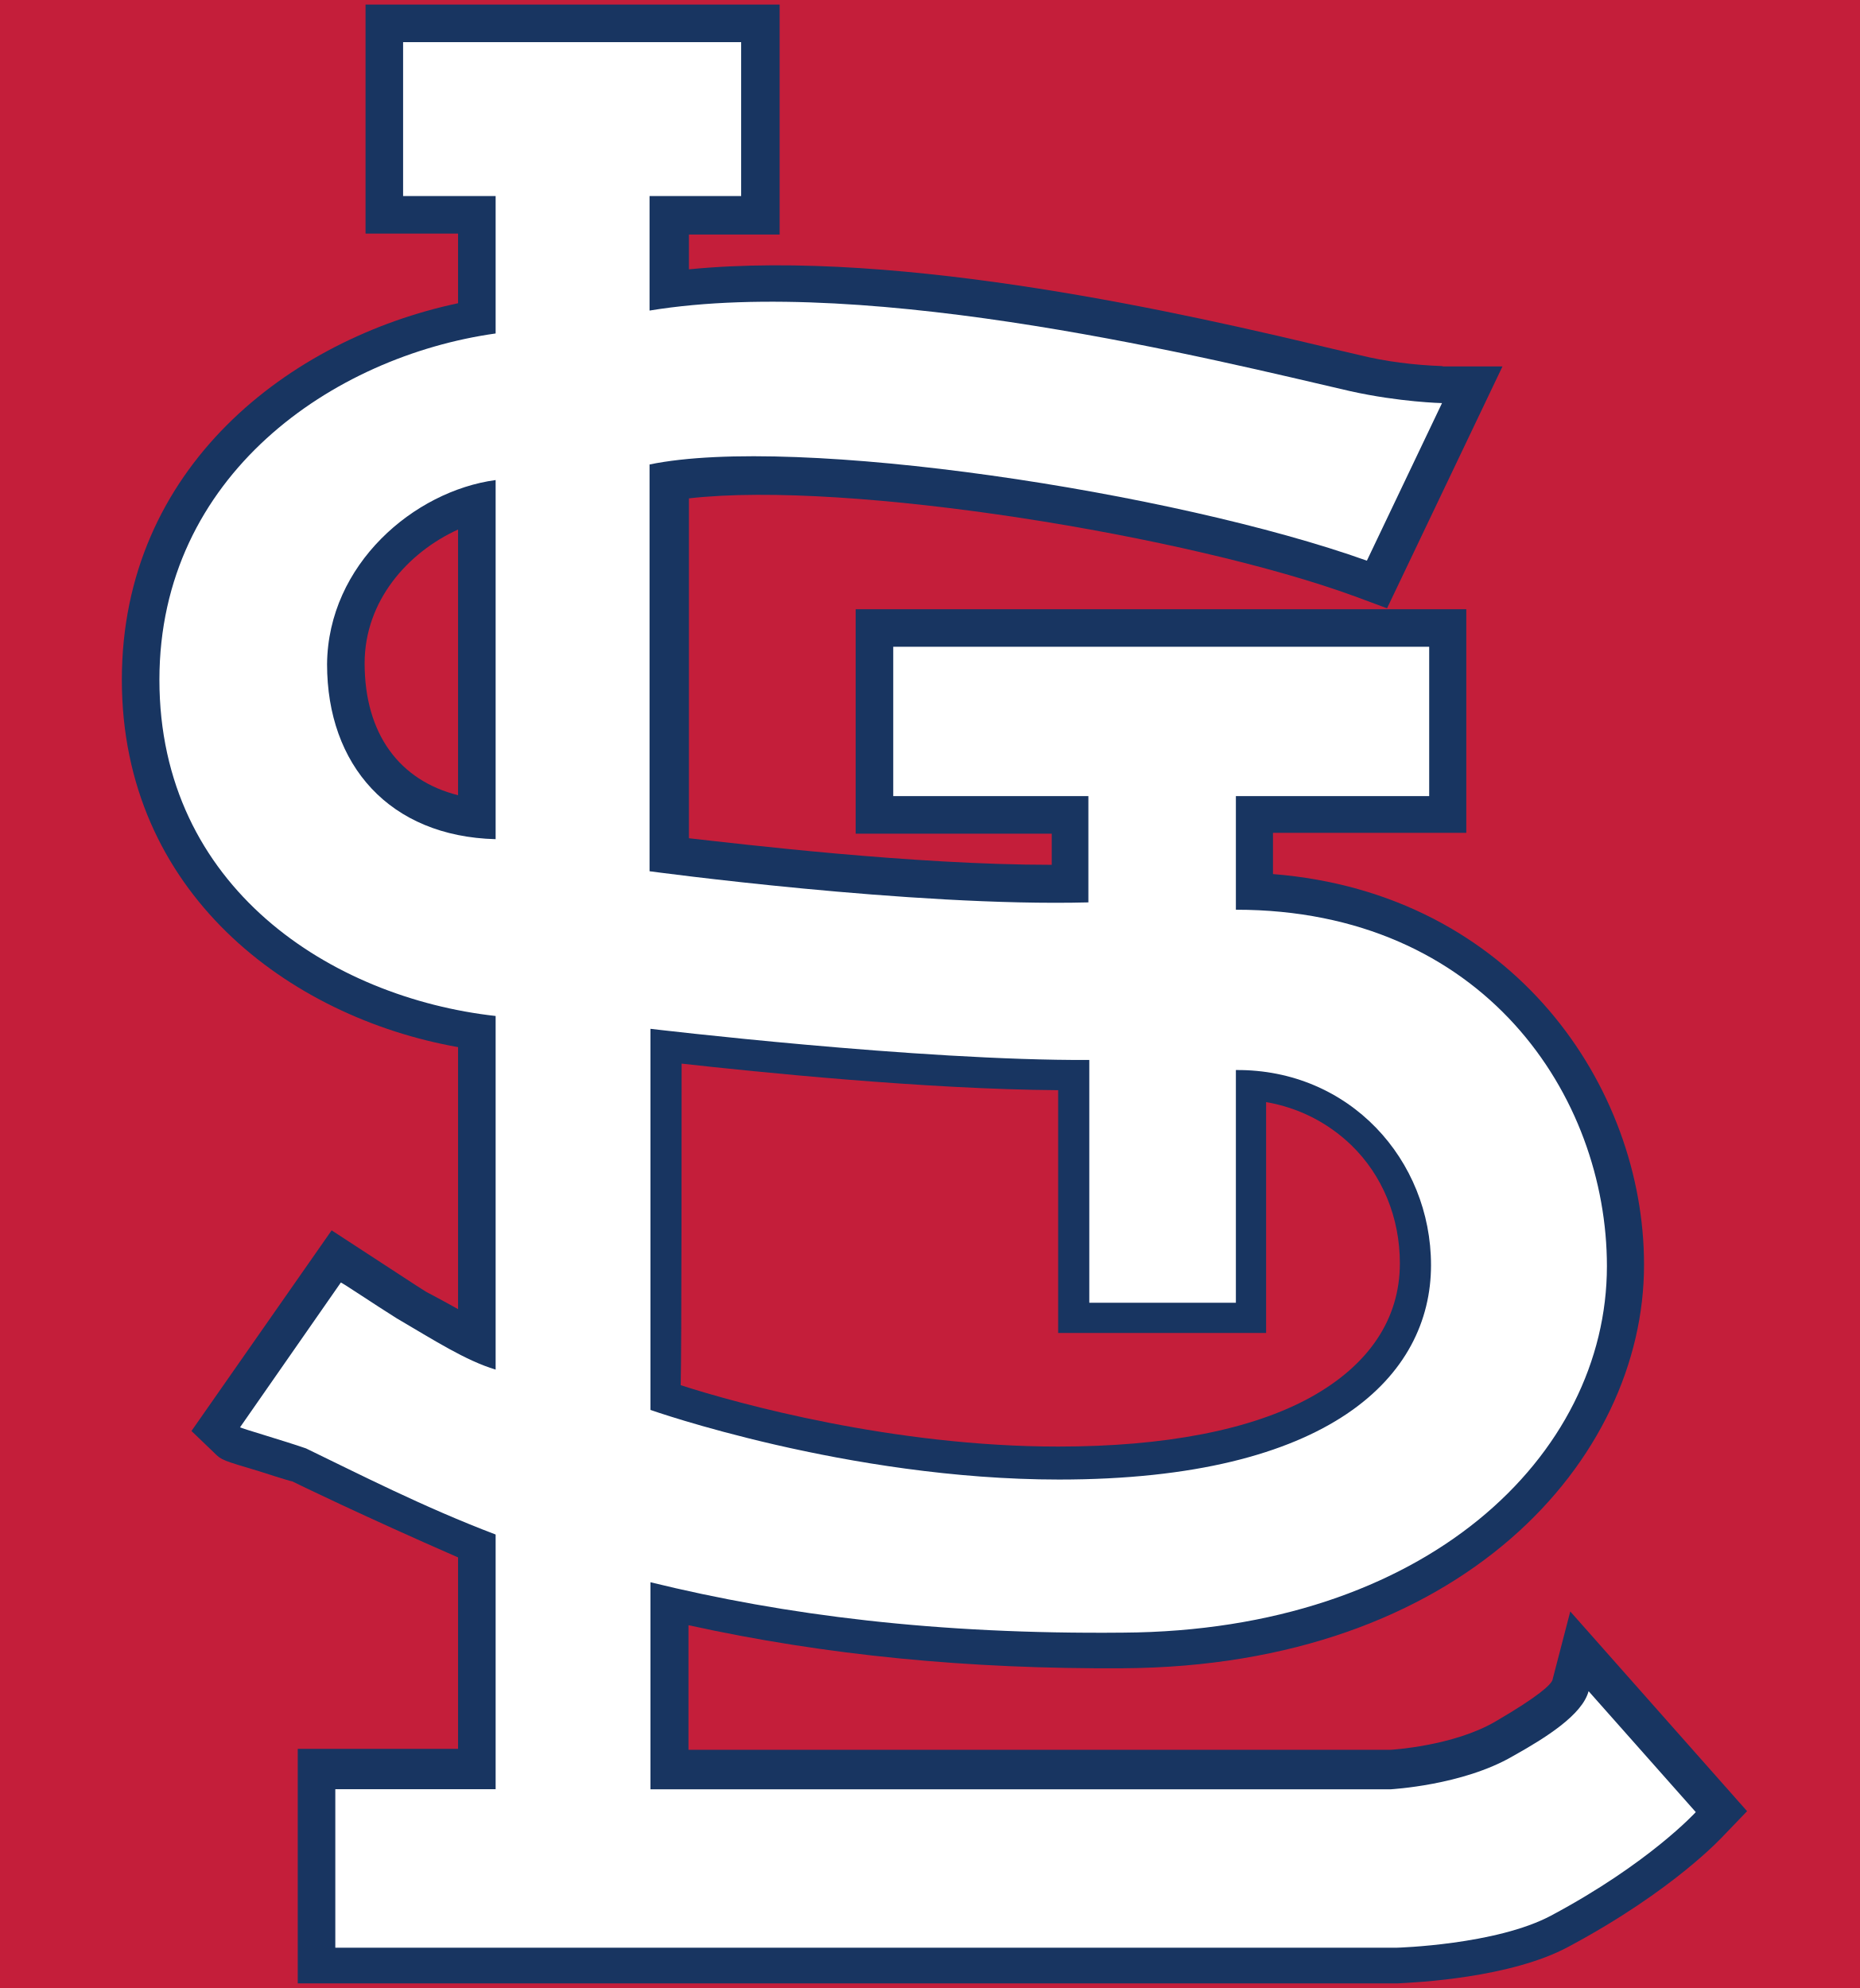
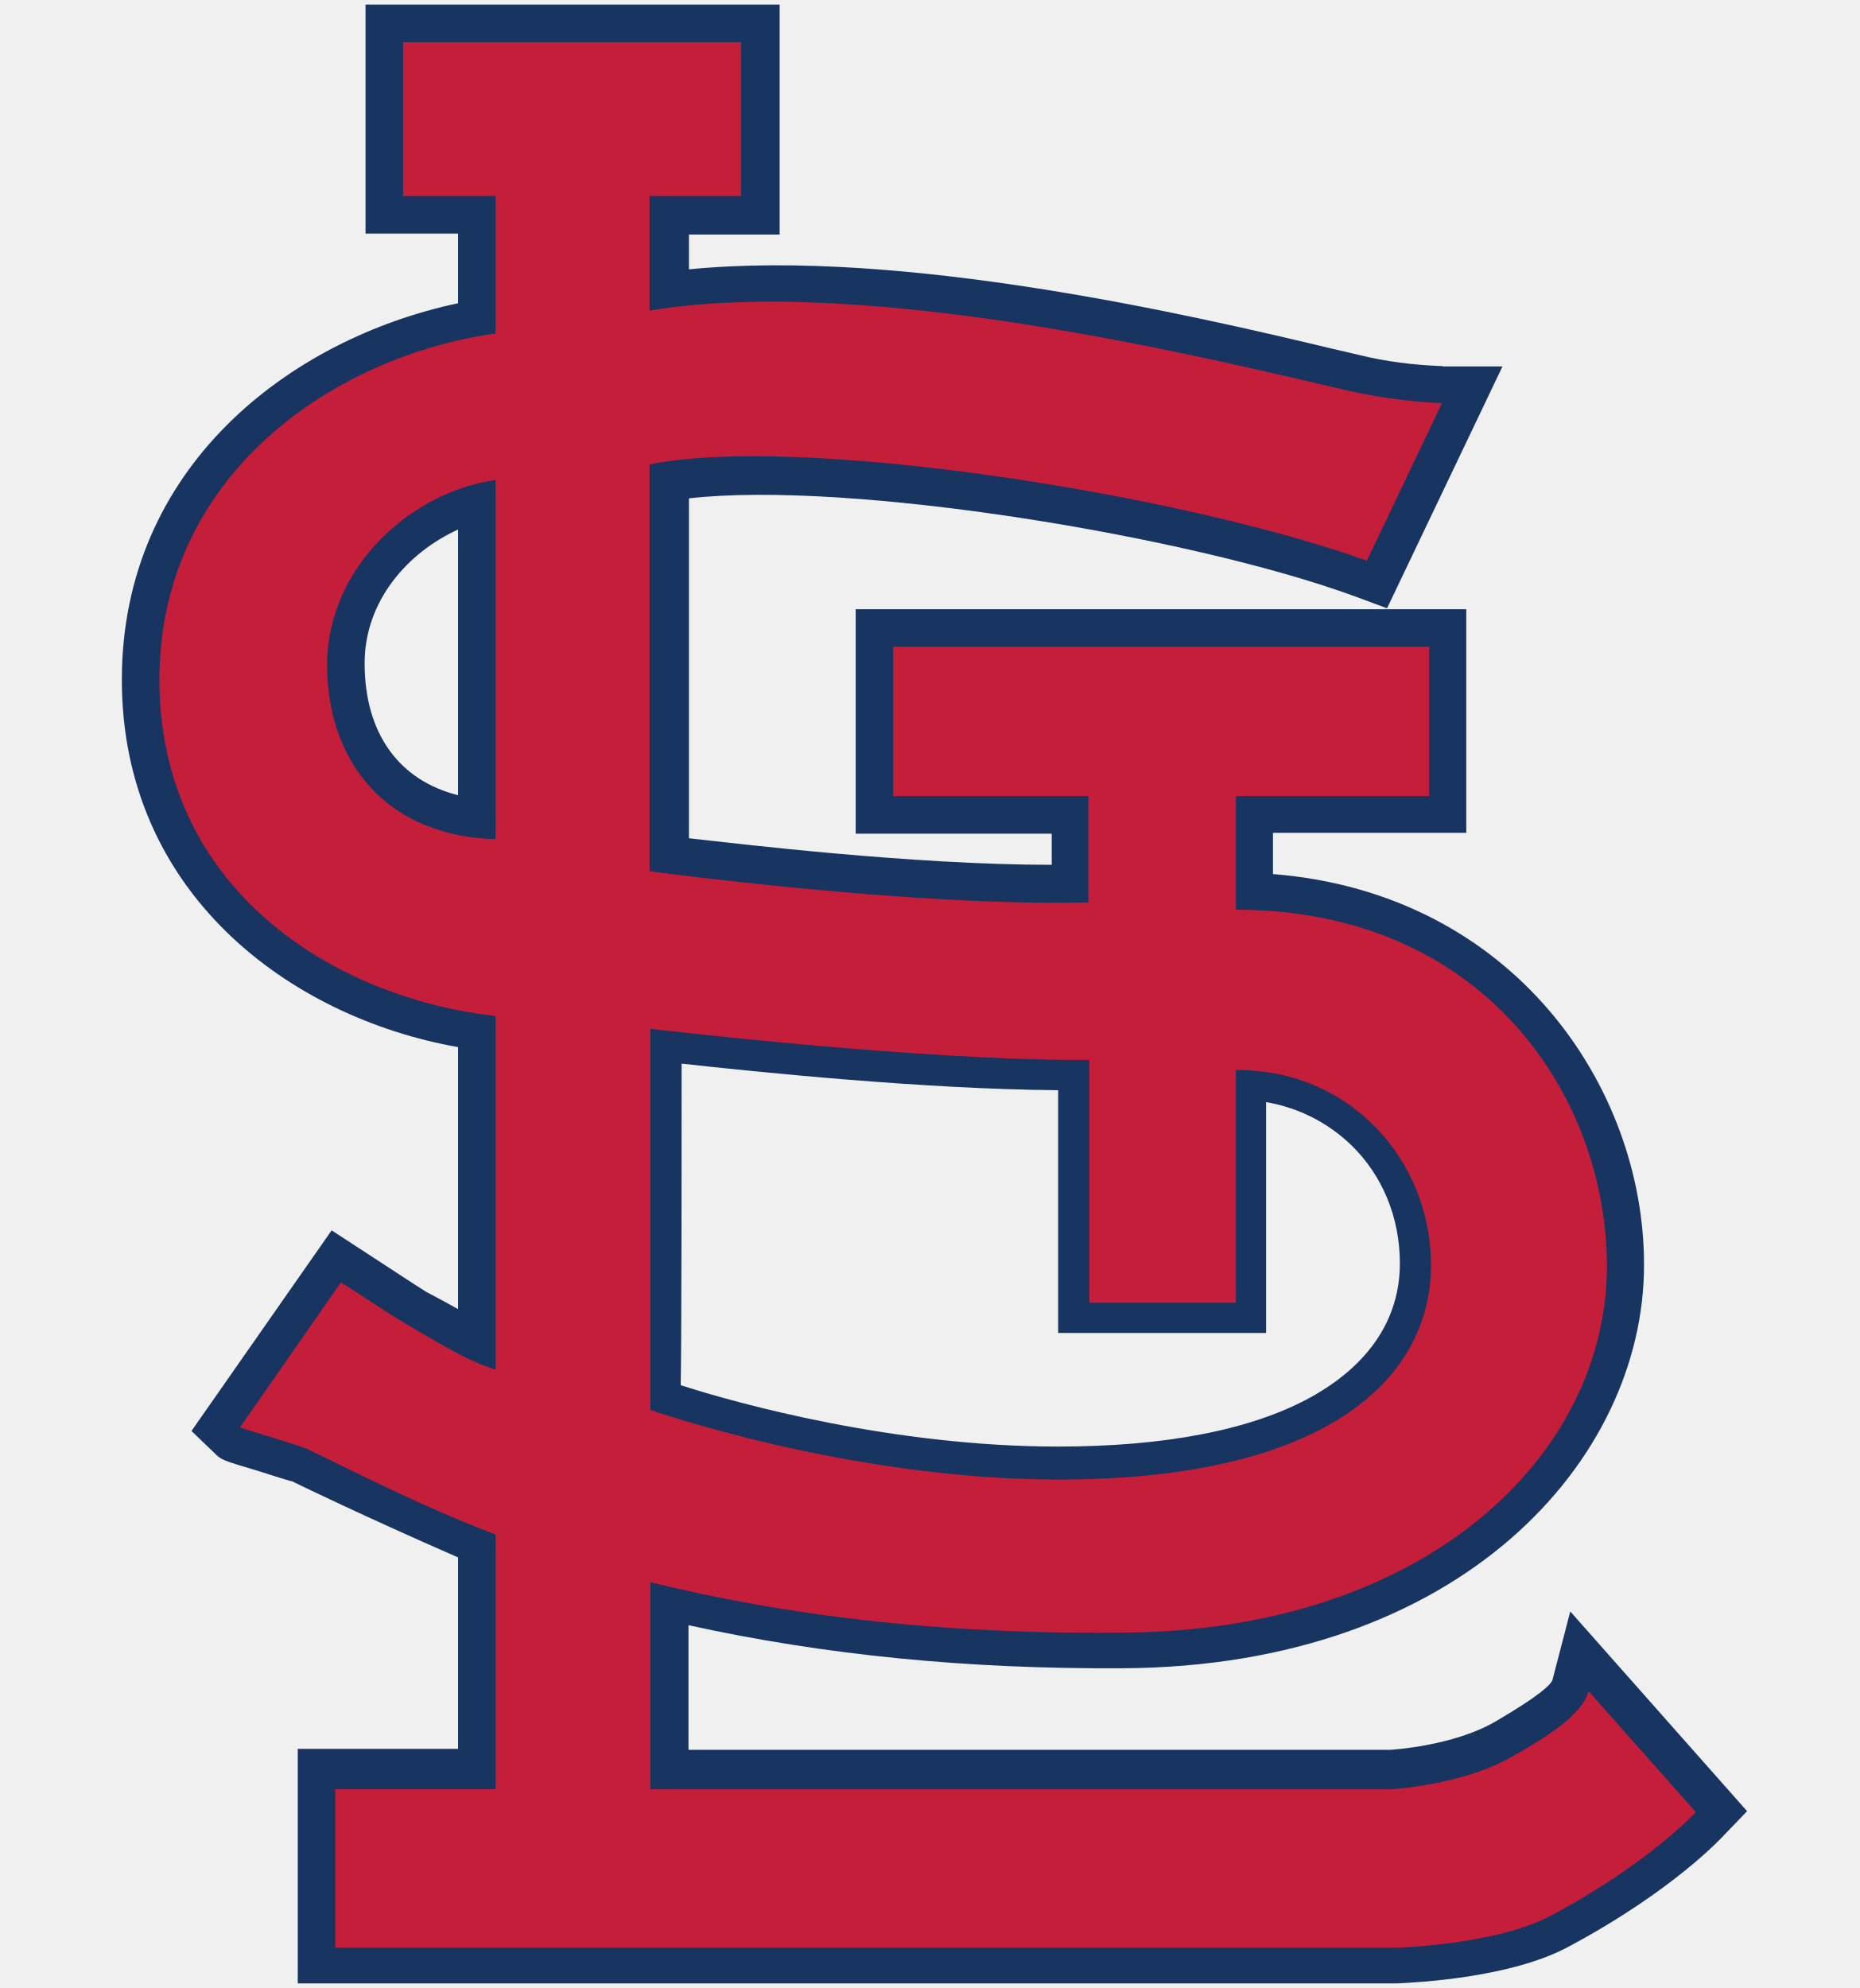
<svg xmlns="http://www.w3.org/2000/svg" width="203" version="1.1" height="217">
-   <rect y="-20.251" x="-45.279" height="291.92" width="276.4" fill="#C41E3A" />
  <path d="m171.4 175.9l-1.95 7.5c-0.2 0.5-1.4 1.7-6.2 4.5-4.6 2.7-11.4 3.1-11.5 3.1 0 0-73.8-0.001-76.6-0.001v-13.6c15 3.3 30.6 4.8 47.4 4.7 37-0.2 56.9-22.8 56.9-44v-0.09c0-19.3-14.2-40.5-40.5-42.6v-4.5h21.1v-24.41h-66.65v24.5h21.4v3.4c-15.2 0-34.2-2.3-39.6-2.9v-37.1c17.5-2 54.7 4.1 72.7 10.7l3.5 1.3 12.6-26.4h-6.5l0.7 0.2-0.8-0.24c-3-0.1-6.2-0.5-9-1.2l-3-0.7c-15.3-3.66-46.8-10.96-70.2-8.66v-3.8h9.9v-25.1h-45.2v25h10.1v7.6c-18.4 3.9-36.7 17.9-36.7 41.1s18.2 36.82 36.7 40.1v28.6c-1.6-0.9-3.5-1.9-3.5-1.9l-1.1-0.7-9.2-6-15.3 21.9 2.5 2.4c0.8 0.8 0.9 0.8 4.9 2 0 0 3.4 1.1 3.6 1.1 0.6 0.3 7.8 3.8 18.1 8.3v20.9h-17.5v25.6h120c2.1-0.1 12.4-0.6 18.7-4 11.6-6.2 16.9-12.1 17-12.2l2.5-2.6-19.3-21.8zm-121.4-89.1c-6.4-1.6-10.2-6.7-10.2-14.4 0-6.8 4.7-12.1 10.2-14.6v29zm24.4 29.3c8.1 0.9 26.6 2.8 41.1 2.9v26.5h22.7v-25.2c3.5 0.6 6.7 2.2 9.3 4.7 3.4 3.3 5.3 7.9 5.3 12.9 0 6.1-3.4 11.1-9.7 14.6-6.5 3.6-16 5.4-27.6 5.4-18 0-35-4.7-41.2-6.7 0.1-3.7 0.1-29.2 0.1-35.1z" fill="#183561" />
-   <path fill="#fff" clip-rule="evenodd" d="m134.9 99.3v-12.4h21.1v-16.3h-58.5v16.3h21.3v11.6c-19.2 0.5-47.9-3.4-47.9-3.4v-44.4c16-3.3 57.3 3 78.3 10.5l8.2-17.2s-4.6-0.1-10-1.3c-14.3-3.3-52.2-12.8-76.5-8.8v-12.5h10v-16.8h-36.9v16.8h10.1v15c-17.8 2.5-36.7 15.5-36.7 37.8 0 22.7 18.8 34.7 36.7 36.7v38.6c-3.3-1-6.7-3.2-10.8-5.6-2.4-1.5-6.1-4-6.1-3.9l-11 15.8c0.1 0.1 4.9 1.5 7.2 2.3 5.8 2.8 12.8 6.4 20.7 9.4v27.8h-17.5v17.3h115.9s10.8-0.3 16.8-3.5c10.7-5.7 15.8-11.3 15.8-11.3l-11.7-13.2c-0.7 2.6-4.7 5.1-8.28 7.1-5.5 3.2-13.3 3.6-13.3 3.61h-80.82v-22.6c14.7 3.6 31.2 5.7 51.6 5.5 33-0.2 52.8-19.3 52.8-40 0-18.51-13.4-38.91-40.5-38.91m-80.8-46.9v39.2c-11.6-0.3-18.4-8.1-18.4-19.1 0.1-10.9 9.5-18.9 18.4-20.1zm64.8 63.3v26.5h16v-25.4c12.4-0.1 21.3 9.8 21.3 21.3 0 12.1-11 23.4-40.6 23.4-23.1 0-44.6-7.6-44.6-7.6v-41.6s29.3 3.5 47.9 3.4z" fill-rule="evenodd" />
+   <path fill="#C41E3A" clip-rule="evenodd" d="m134.9 99.3v-12.4h21.1v-16.3h-58.5v16.3h21.3v11.6c-19.2 0.5-47.9-3.4-47.9-3.4v-44.4c16-3.3 57.3 3 78.3 10.5l8.2-17.2s-4.6-0.1-10-1.3c-14.3-3.3-52.2-12.8-76.5-8.8v-12.5h10v-16.8h-36.9v16.8h10.1v15c-17.8 2.5-36.7 15.5-36.7 37.8 0 22.7 18.8 34.7 36.7 36.7v38.6c-3.3-1-6.7-3.2-10.8-5.6-2.4-1.5-6.1-4-6.1-3.9l-11 15.8c0.1 0.1 4.9 1.5 7.2 2.3 5.8 2.8 12.8 6.4 20.7 9.4v27.8h-17.5v17.3h115.9s10.8-0.3 16.8-3.5c10.7-5.7 15.8-11.3 15.8-11.3l-11.7-13.2c-0.7 2.6-4.7 5.1-8.28 7.1-5.5 3.2-13.3 3.6-13.3 3.61h-80.82v-22.6c14.7 3.6 31.2 5.7 51.6 5.5 33-0.2 52.8-19.3 52.8-40 0-18.51-13.4-38.91-40.5-38.91m-80.8-46.9v39.2c-11.6-0.3-18.4-8.1-18.4-19.1 0.1-10.9 9.5-18.9 18.4-20.1zm64.8 63.3v26.5h16v-25.4c12.4-0.1 21.3 9.8 21.3 21.3 0 12.1-11 23.4-40.6 23.4-23.1 0-44.6-7.6-44.6-7.6v-41.6s29.3 3.5 47.9 3.4z" fill-rule="evenodd" />
</svg>
